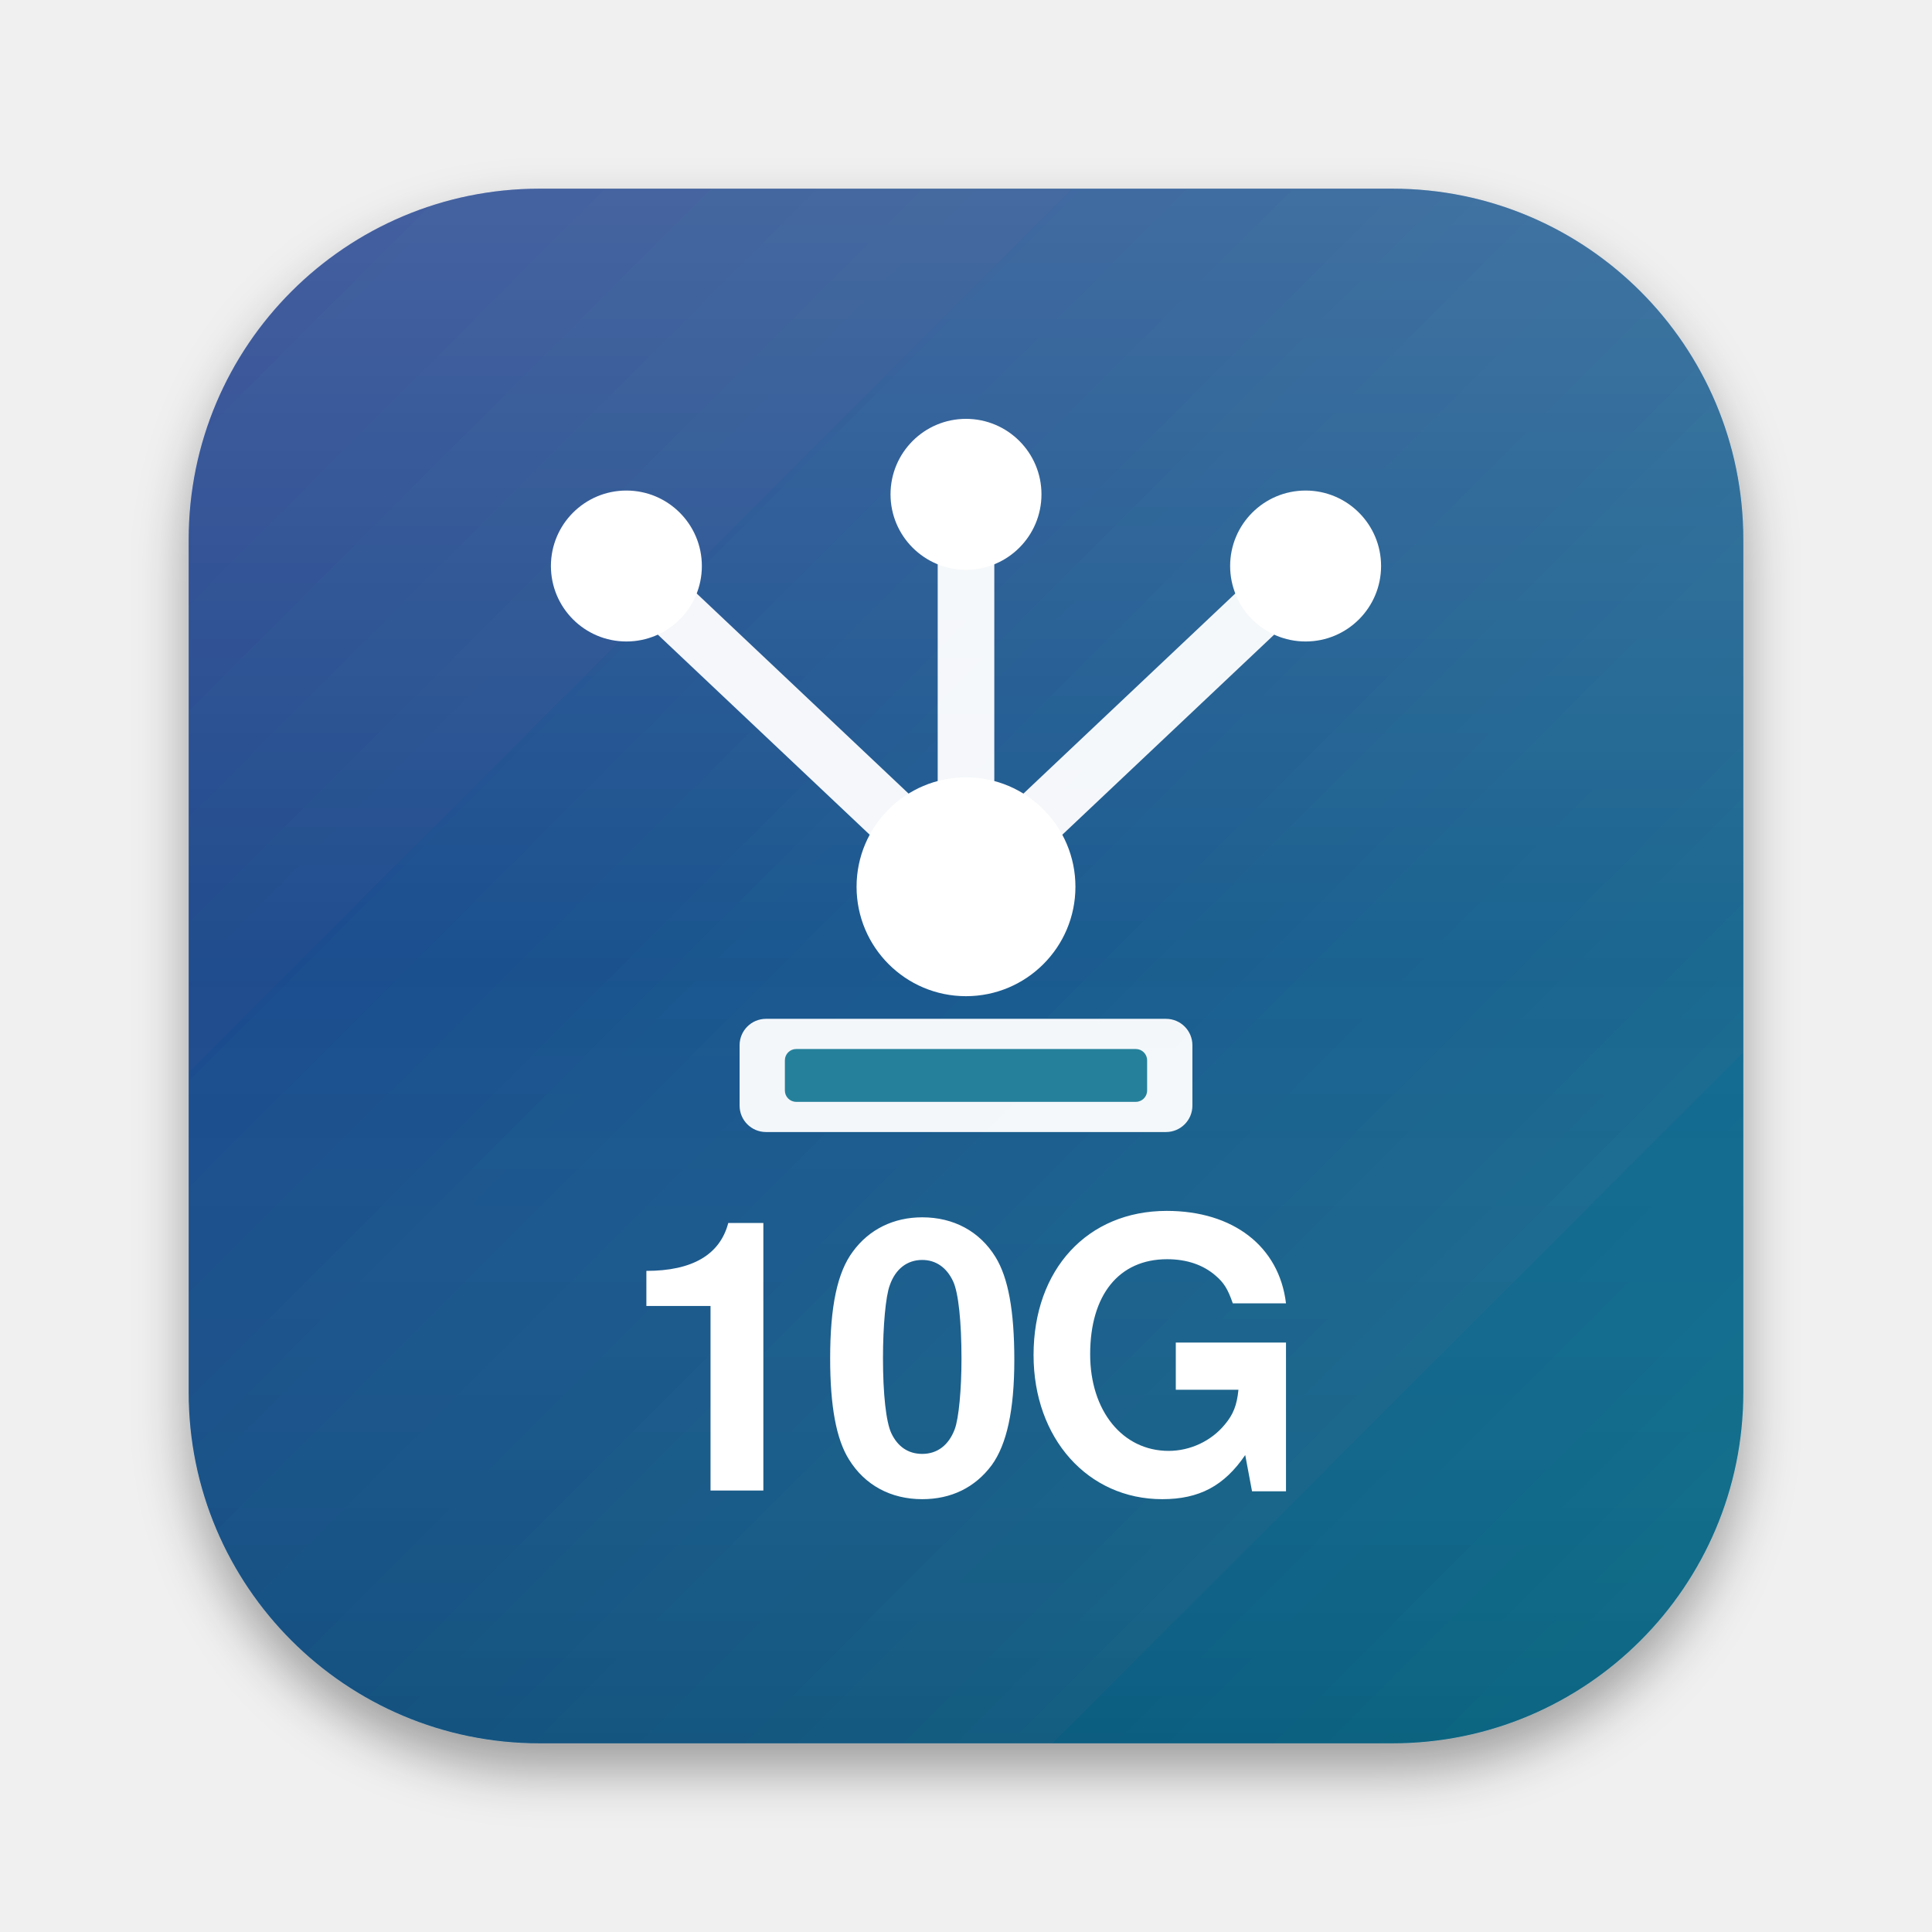
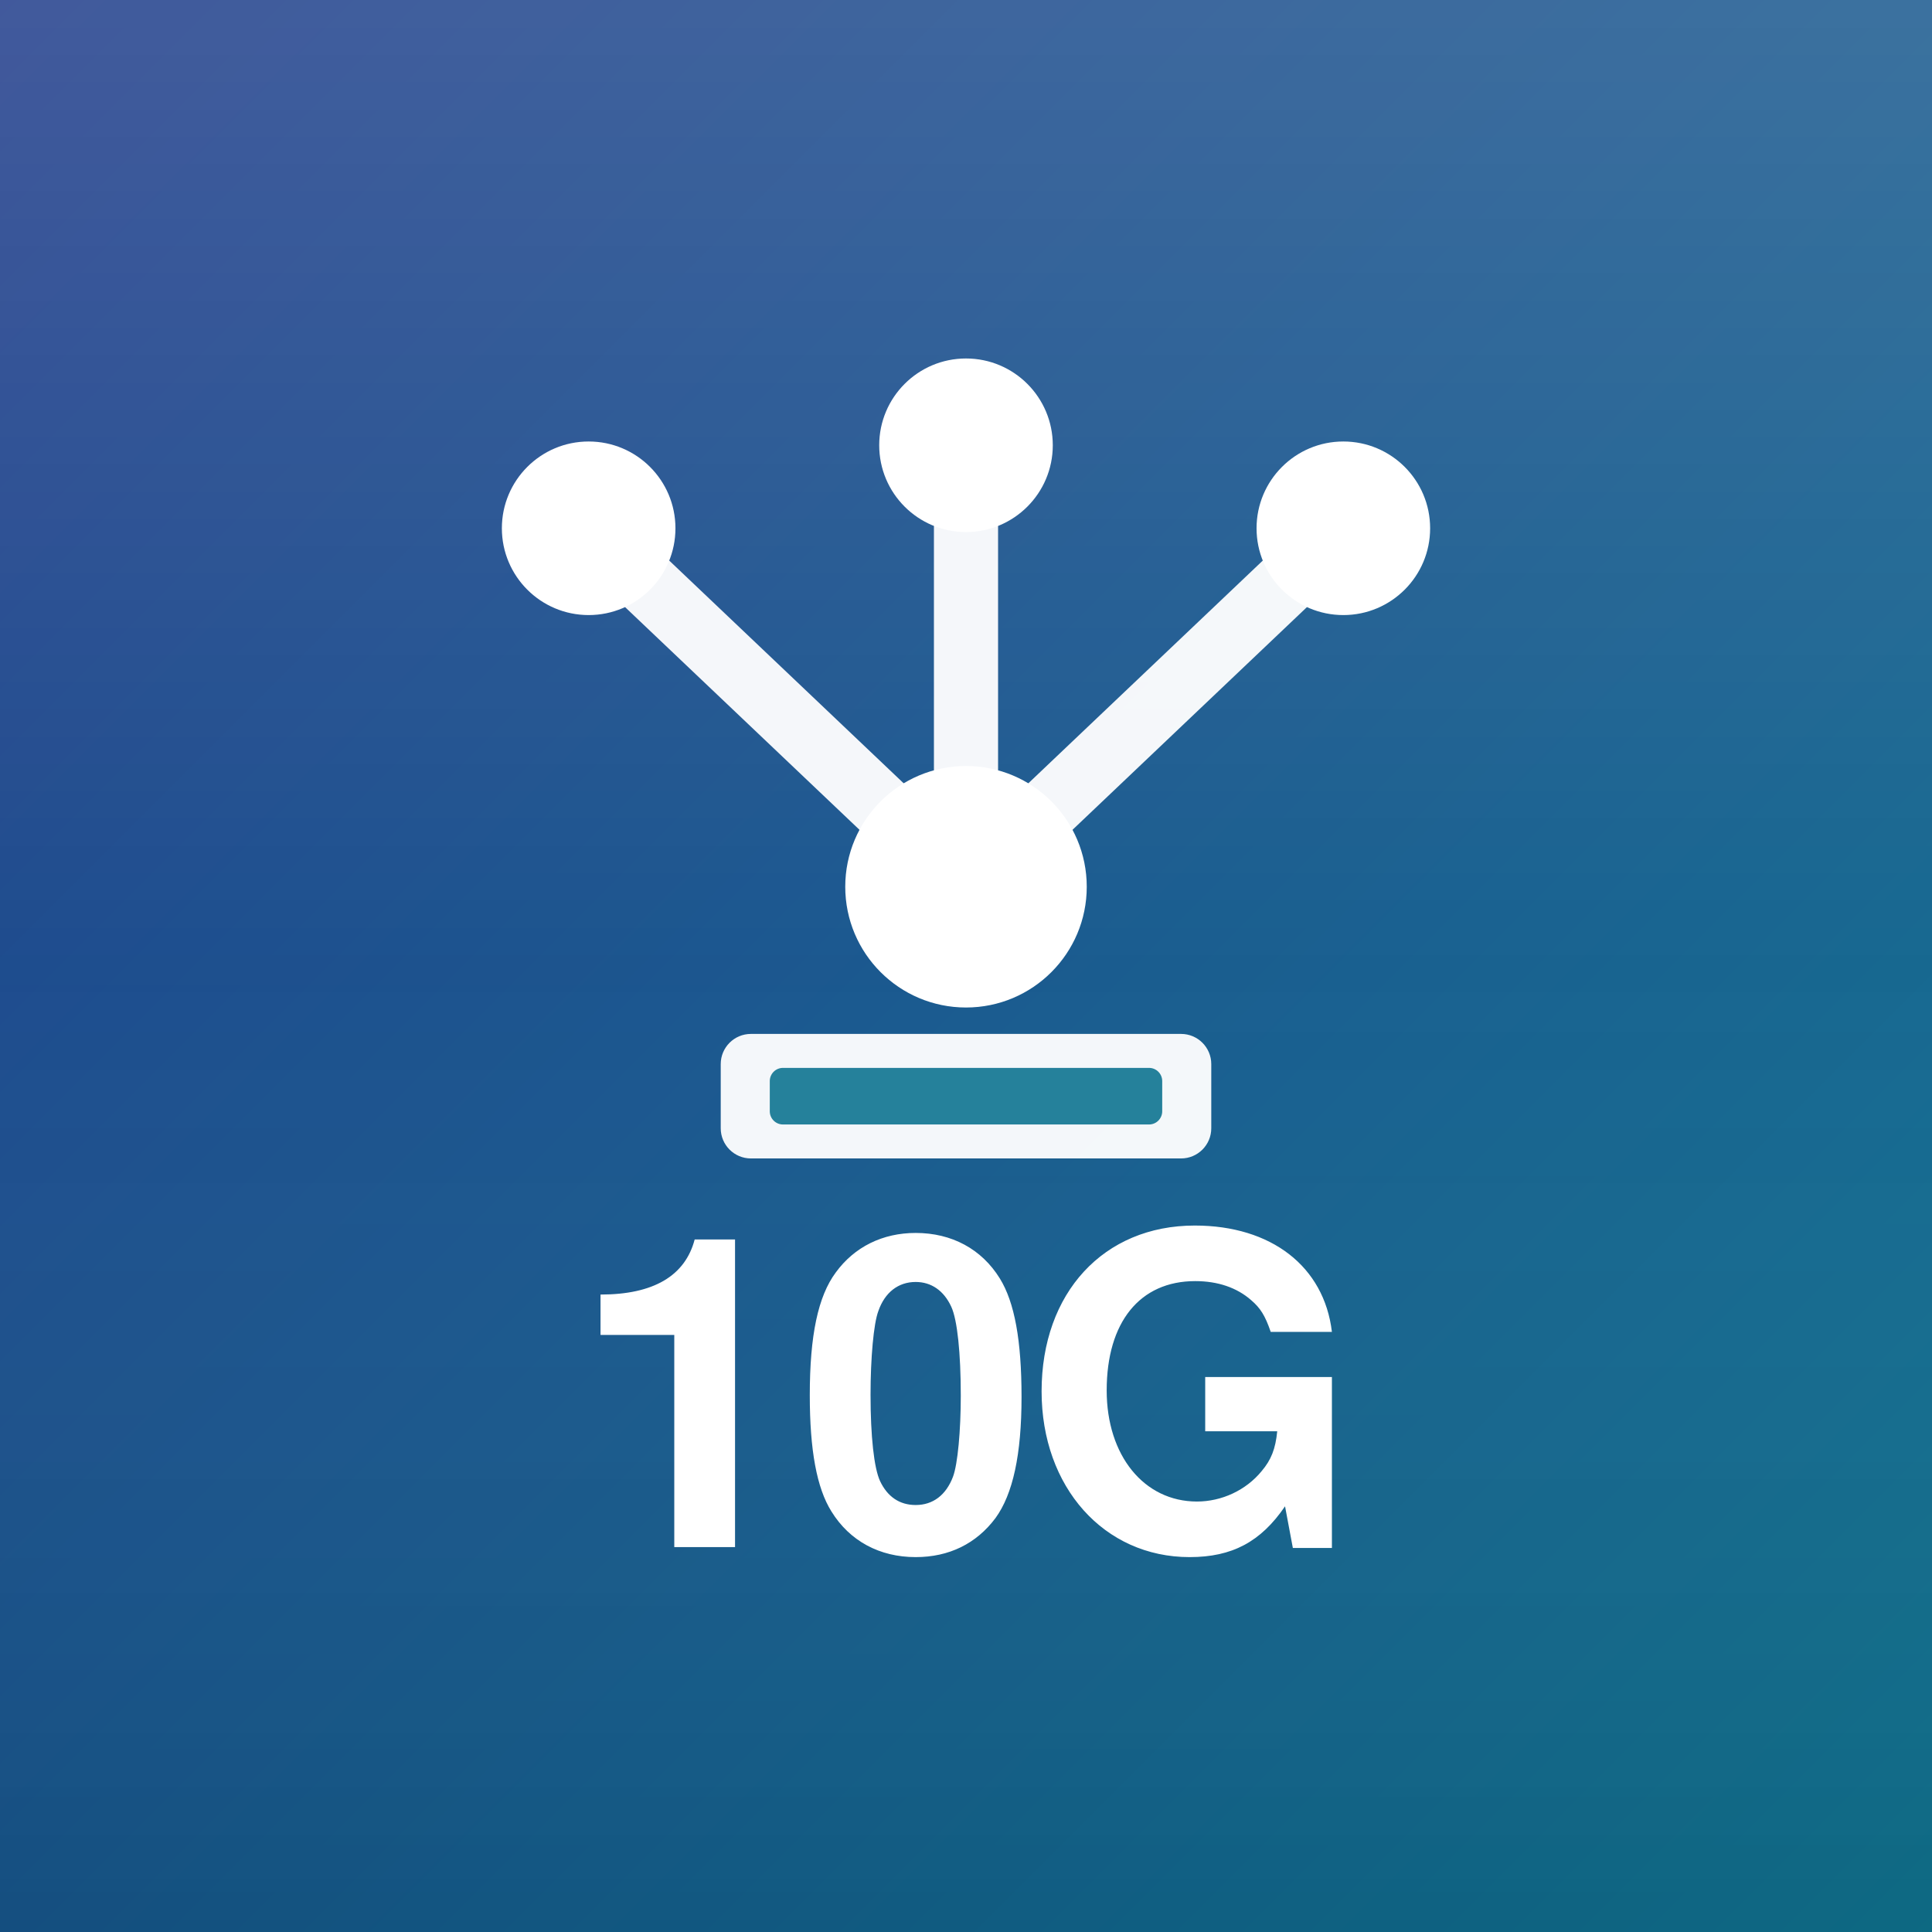
<svg xmlns="http://www.w3.org/2000/svg" width="1024" height="1024" viewBox="0 0 1024 1024">
  <defs>
    <linearGradient id="bg" x1="0" y1="0" x2="1" y2="1">
      <stop offset="0" stop-color="#1e3a8a" />
      <stop offset="1" stop-color="#0e7490" />
    </linearGradient>
    <linearGradient id="gloss" x1="0" y1="0" x2="0" y2="1">
-       <stop offset="0" stop-color="#ffffff" stop-opacity="0.18" />
+       <stop offset="0" stop-color="#ffffff" stop-opacity="0.16" />
      <stop offset="0.5" stop-color="#ffffff" stop-opacity="0.02" />
      <stop offset="1" stop-color="#000000" stop-opacity="0.10" />
    </linearGradient>
-     <filter id="shadow" x="-10%" y="-10%" width="120%" height="130%">
-       <feDropShadow dx="0" dy="14" stdDeviation="14" flood-color="#000" flood-opacity="0.35" />
-     </filter>
  </defs>
-   <rect x="100" y="100" width="824" height="824" rx="186" fill="url(#bg)" filter="url(#shadow)" />
-   <rect x="100" y="100" width="824" height="824" rx="186" fill="url(#gloss)" />
-   <g stroke="#ffffff" stroke-width="30" stroke-linecap="round" fill="none" opacity="0.95">
-     <line x1="512" y1="470" x2="332" y2="300" />
-     <line x1="512" y1="470" x2="692" y2="300" />
-     <line x1="512" y1="470" x2="512" y2="262" />
+   <rect width="1024" height="1024" fill="url(#bg)" />
+   <rect width="1024" height="1024" fill="url(#gloss)" />
+   <g stroke="#ffffff" stroke-width="34" stroke-linecap="round" fill="none" opacity="0.95">
+     <line x1="512" y1="470" x2="312" y2="280" />
+     <line x1="512" y1="470" x2="712" y2="280" />
+     <line x1="512" y1="470" x2="512" y2="236" />
  </g>
  <g fill="#ffffff">
-     <circle cx="512" cy="470" r="58" />
-     <circle cx="332" cy="300" r="40" />
-     <circle cx="692" cy="300" r="40" />
-     <circle cx="512" cy="262" r="40" />
+     <circle cx="512" cy="470" r="64" />
+     <circle cx="312" cy="280" r="46" />
+     <circle cx="712" cy="280" r="46" />
+     <circle cx="512" cy="236" r="46" />
  </g>
-   <rect x="392" y="540" width="240" height="60" rx="14" fill="#ffffff" opacity="0.95" />
-   <rect x="416" y="556" width="192" height="28" rx="6" fill="#0e7490" opacity="0.9" />
-   <text x="512" y="790" text-anchor="middle" font-family="SF Pro Display, Helvetica Neue, Helvetica, Arial, sans-serif" font-weight="800" font-size="200" fill="#ffffff" letter-spacing="-6">10G</text>
+   <rect x="382" y="548" width="260" height="66" rx="16" fill="#ffffff" opacity="0.95" />
+   <rect x="408" y="566" width="208" height="30" rx="7" fill="#0e7490" opacity="0.9" />
+   <text x="512" y="820" text-anchor="middle" font-family="SF Pro Display, Helvetica Neue, Helvetica, Arial, sans-serif" font-weight="800" font-size="230" fill="#ffffff" letter-spacing="-8">10G</text>
</svg>
